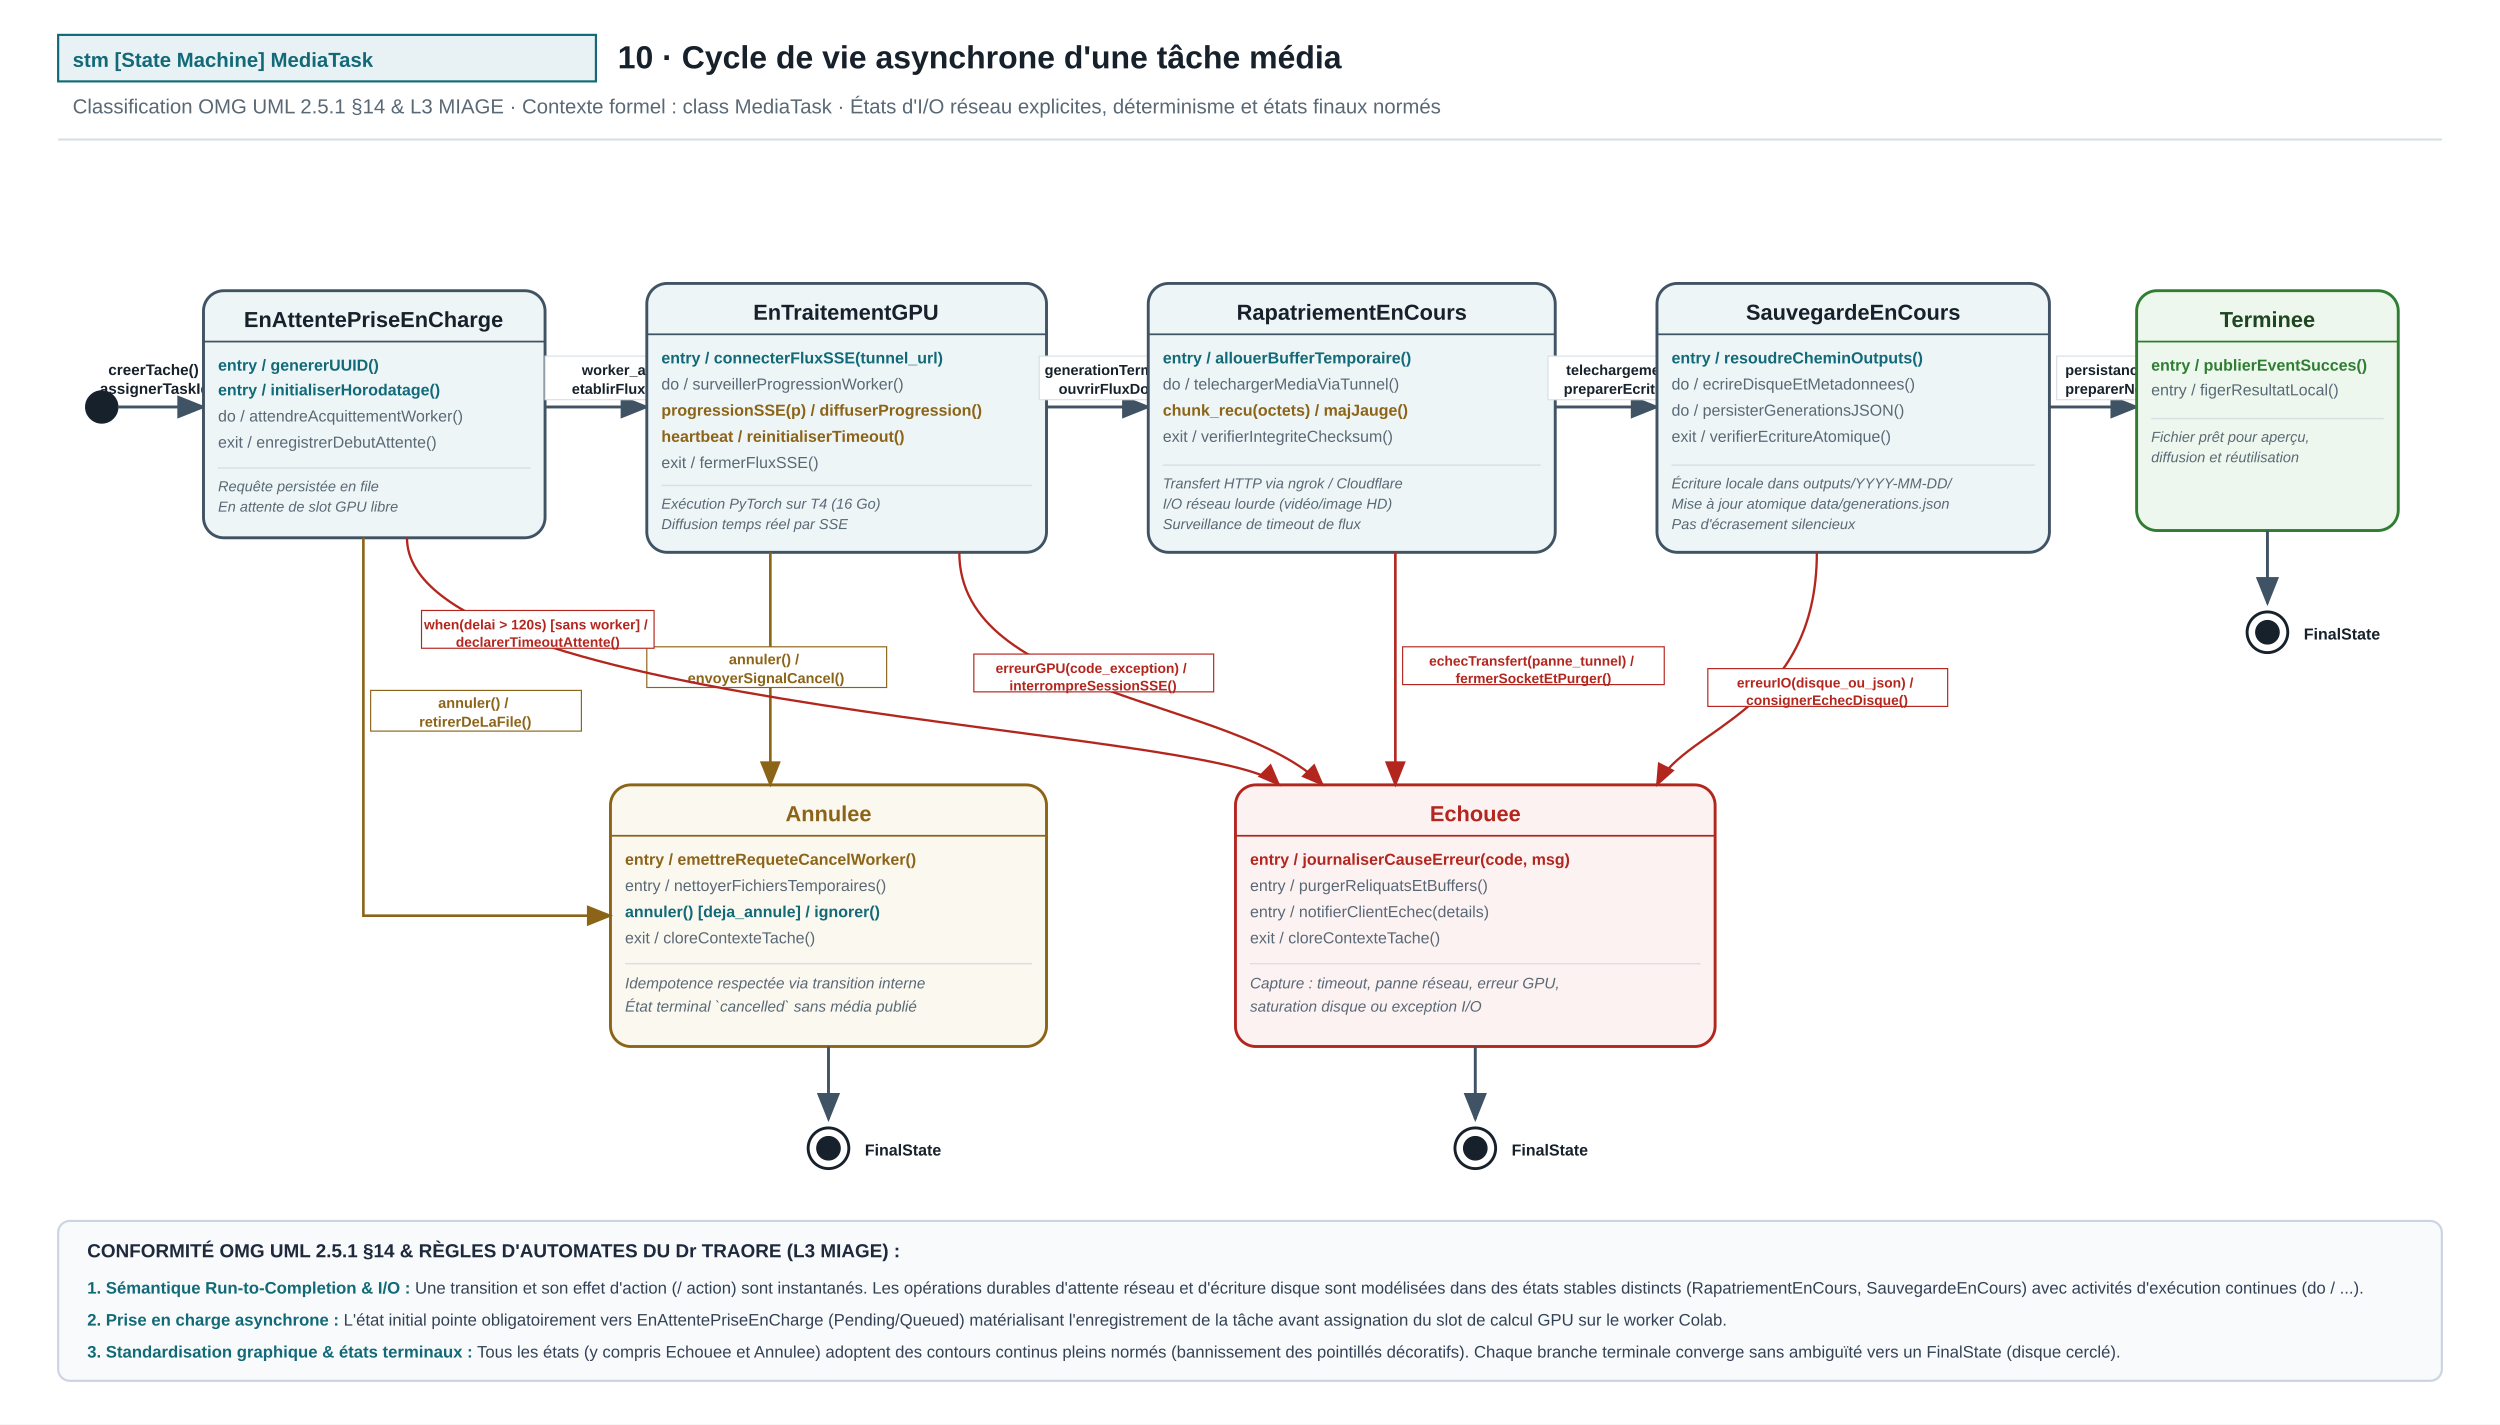
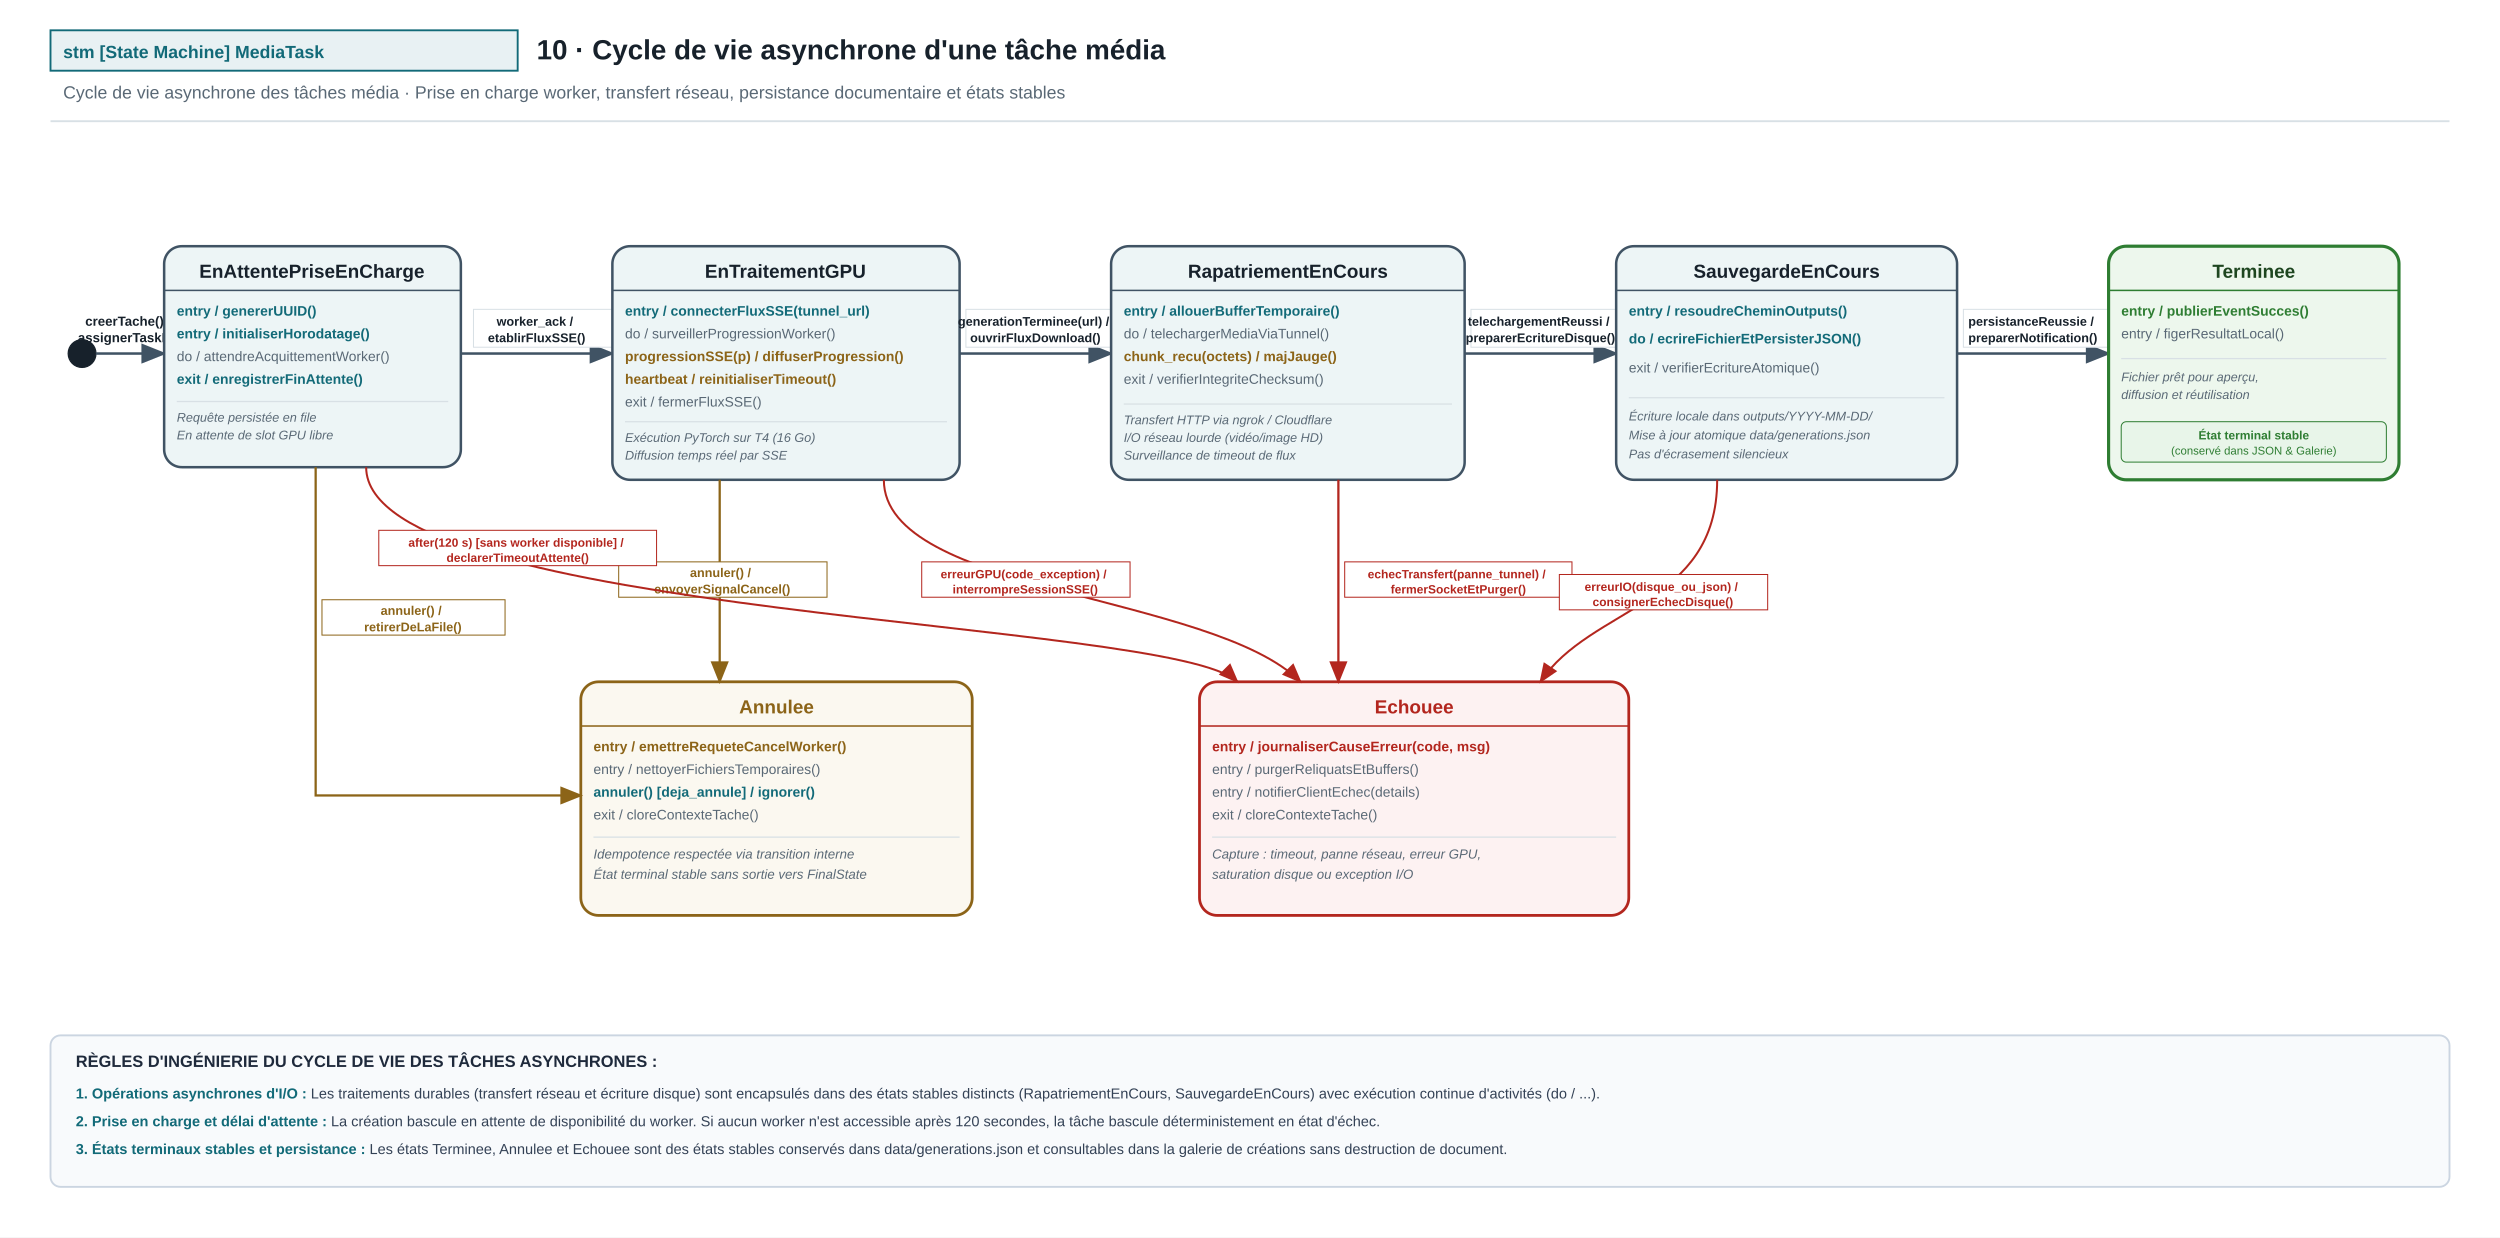
- <svg xmlns="http://www.w3.org/2000/svg" width="1720" height="980" viewBox="0 0 1720 980">
+ <svg xmlns="http://www.w3.org/2000/svg" width="1980" height="980" viewBox="0 0 1980 980">
  <defs>
    <marker id="arrow" markerWidth="10" markerHeight="8" refX="9" refY="4" orient="auto">
      <path d="M0 0 L10 4 L0 8 Z" fill="#405364" />
    </marker>
    <marker id="arrowRed" markerWidth="10" markerHeight="8" refX="9" refY="4" orient="auto">
      <path d="M0 0 L10 4 L0 8 Z" fill="#B3261E" />
    </marker>
    <marker id="arrowAmber" markerWidth="10" markerHeight="8" refX="9" refY="4" orient="auto">
      <path d="M0 0 L10 4 L0 8 Z" fill="#8C6418" />
    </marker>
    <marker id="openArrow" markerWidth="10" markerHeight="8" refX="9" refY="4" orient="auto">
      <path d="M1 0.8 L9 4 L1 7.2" fill="none" stroke="#405364" stroke-width="1.5" />
    </marker>
  </defs>
  <rect x="0" y="0" width="100%" height="100%" fill="#FFFFFF" />
  <rect x="40" y="24" width="370" height="32" rx="0" fill="#E8F1F3" stroke="#126A78" stroke-width="1.5" />
  <text x="50" y="46" font-family="Arial, sans-serif" font-size="14" font-weight="700" fill="#126A78">stm [State Machine] MediaTask</text>
  <text x="425" y="47" font-family="Arial, sans-serif" font-size="22" font-weight="700" fill="#17212B">10 · Cycle de vie asynchrone d'une tâche média</text>
-   <text x="50" y="78" font-family="Arial, sans-serif" font-size="14" fill="#596875">Classification OMG UML 2.5.1 §14 &amp; L3 MIAGE · Contexte formel : class MediaTask · États d'I/O réseau explicites, déterminisme et états finaux normés</text>
-   <line x1="40" y1="96" x2="1680" y2="96" stroke="#D8E0E5" stroke-width="1.5" />
-   <circle cx="70" cy="280" r="11" fill="#17212B" stroke="#17212B" stroke-width="1" />
-   <path d="M81 280 L140 280" fill="none" stroke="#405364" stroke-width="2" marker-end="url(#arrow)" />
-   <rect x="75" y="240" width="100" height="30" fill="#FFFFFF" stroke="#FFFFFF" stroke-width="0" />
-   <text x="110" y="258" text-anchor="middle" font-family="Arial, sans-serif" font-size="10.5" font-weight="600" fill="#17212B">
-     <tspan x="110" dy="0">creerTache() /</tspan>
-     <tspan x="110" dy="13">assignerTaskId()</tspan>
+   <text x="50" y="78" font-family="Arial, sans-serif" font-size="14" fill="#596875">Cycle de vie asynchrone des tâches média · Prise en charge worker, transfert réseau, persistance documentaire et états stables</text>
+   <line x1="40" y1="96" x2="1940" y2="96" stroke="#D8E0E5" stroke-width="1.5" />
+   <circle cx="65" cy="280" r="11" fill="#17212B" stroke="#17212B" stroke-width="1" />
+   <path d="M76 280 L130 280" fill="none" stroke="#405364" stroke-width="2" marker-end="url(#arrow)" />
+   <rect x="70" y="240" width="100" height="30" fill="#FFFFFF" stroke="#FFFFFF" stroke-width="0" />
+   <text x="103" y="258" text-anchor="middle" font-family="Arial, sans-serif" font-size="10.5" font-weight="600" fill="#17212B">
+     <tspan x="103" dy="0">creerTache() /</tspan>
+     <tspan x="103" dy="13">assignerTaskId()</tspan>
  </text>
-   <rect x="140" y="200" width="235" height="170" rx="14" fill="#EDF5F6" stroke="#405364" stroke-width="2" />
-   <text x="257" y="225" text-anchor="middle" font-family="Arial, sans-serif" font-size="15" font-weight="700" fill="#17212B">EnAttentePriseEnCharge</text>
-   <line x1="140" y1="235" x2="375" y2="235" stroke="#405364" stroke-width="1.2" />
-   <text x="150" y="255" text-anchor="start" font-family="Arial, sans-serif" font-size="11" font-weight="600" fill="#126A78">entry / genererUUID()</text>
-   <text x="150" y="272" text-anchor="start" font-family="Arial, sans-serif" font-size="11" font-weight="600" fill="#126A78">entry / initialiserHorodatage()</text>
-   <text x="150" y="290" text-anchor="start" font-family="Arial, sans-serif" font-size="11" fill="#596875">do / attendreAcquittementWorker()</text>
-   <text x="150" y="308" text-anchor="start" font-family="Arial, sans-serif" font-size="11" fill="#596875">exit / enregistrerDebutAttente()</text>
-   <line x1="150" y1="322" x2="365" y2="322" stroke="#D8E0E5" stroke-width="1" />
-   <text x="150" y="338" text-anchor="start" font-family="Arial, sans-serif" font-size="10" font-style="italic" fill="#596875">Requête persistée en file</text>
-   <text x="150" y="352" text-anchor="start" font-family="Arial, sans-serif" font-size="10" font-style="italic" fill="#596875">En attente de slot GPU libre</text>
-   <path d="M375 280 L445 280" fill="none" stroke="#405364" stroke-width="2" marker-end="url(#arrow)" />
-   <rect x="375" y="245" width="115" height="30" fill="#FFFFFF" stroke="#D8E0E5" stroke-width="0.8" />
-   <text x="432" y="258" text-anchor="middle" font-family="Arial, sans-serif" font-size="10" font-weight="600" fill="#17212B">
-     <tspan x="432" dy="0">worker_ack /</tspan>
-     <tspan x="432" dy="13">etablirFluxSSE()</tspan>
+   <rect x="130" y="195" width="235" height="175" rx="14" fill="#EDF5F6" stroke="#405364" stroke-width="2" />
+   <text x="247" y="220" text-anchor="middle" font-family="Arial, sans-serif" font-size="15" font-weight="700" fill="#17212B">EnAttentePriseEnCharge</text>
+   <line x1="130" y1="230" x2="365" y2="230" stroke="#405364" stroke-width="1.2" />
+   <text x="140" y="250" text-anchor="start" font-family="Arial, sans-serif" font-size="11" font-weight="600" fill="#126A78">entry / genererUUID()</text>
+   <text x="140" y="268" text-anchor="start" font-family="Arial, sans-serif" font-size="11" font-weight="600" fill="#126A78">entry / initialiserHorodatage()</text>
+   <text x="140" y="286" text-anchor="start" font-family="Arial, sans-serif" font-size="11" fill="#596875">do / attendreAcquittementWorker()</text>
+   <text x="140" y="304" text-anchor="start" font-family="Arial, sans-serif" font-size="11" font-weight="600" fill="#126A78">exit / enregistrerFinAttente()</text>
+   <line x1="140" y1="318" x2="355" y2="318" stroke="#D8E0E5" stroke-width="1" />
+   <text x="140" y="334" text-anchor="start" font-family="Arial, sans-serif" font-size="10" font-style="italic" fill="#596875">Requête persistée en file</text>
+   <text x="140" y="348" text-anchor="start" font-family="Arial, sans-serif" font-size="10" font-style="italic" fill="#596875">En attente de slot GPU libre</text>
+   <path d="M365 280 L485 280" fill="none" stroke="#405364" stroke-width="2" marker-end="url(#arrow)" />
+   <rect x="375" y="245" width="110" height="30" fill="#FFFFFF" stroke="#D8E0E5" stroke-width="0.8" />
+   <text x="425" y="258" text-anchor="middle" font-family="Arial, sans-serif" font-size="10" font-weight="600" fill="#17212B">
+     <tspan x="425" dy="0">worker_ack /</tspan>
+     <tspan x="425" dy="13">etablirFluxSSE()</tspan>
  </text>
-   <rect x="445" y="195" width="275" height="185" rx="14" fill="#EDF5F6" stroke="#405364" stroke-width="2" />
-   <text x="582" y="220" text-anchor="middle" font-family="Arial, sans-serif" font-size="15" font-weight="700" fill="#17212B">EnTraitementGPU</text>
-   <line x1="445" y1="230" x2="720" y2="230" stroke="#405364" stroke-width="1.2" />
-   <text x="455" y="250" text-anchor="start" font-family="Arial, sans-serif" font-size="11" font-weight="600" fill="#126A78">entry / connecterFluxSSE(tunnel_url)</text>
-   <text x="455" y="268" text-anchor="start" font-family="Arial, sans-serif" font-size="11" fill="#596875">do / surveillerProgressionWorker()</text>
-   <text x="455" y="286" text-anchor="start" font-family="Arial, sans-serif" font-size="11" font-weight="600" fill="#8C6418">progressionSSE(p) / diffuserProgression()</text>
-   <text x="455" y="304" text-anchor="start" font-family="Arial, sans-serif" font-size="11" font-weight="600" fill="#8C6418">heartbeat / reinitialiserTimeout()</text>
-   <text x="455" y="322" text-anchor="start" font-family="Arial, sans-serif" font-size="11" fill="#596875">exit / fermerFluxSSE()</text>
-   <line x1="455" y1="334" x2="710" y2="334" stroke="#D8E0E5" stroke-width="1" />
-   <text x="455" y="350" text-anchor="start" font-family="Arial, sans-serif" font-size="10" font-style="italic" fill="#596875">Exécution PyTorch sur T4 (16 Go)</text>
-   <text x="455" y="364" text-anchor="start" font-family="Arial, sans-serif" font-size="10" font-style="italic" fill="#596875">Diffusion temps réel par SSE</text>
-   <path d="M720 280 L790 280" fill="none" stroke="#405364" stroke-width="2" marker-end="url(#arrow)" />
-   <rect x="715" y="245" width="130" height="30" fill="#FFFFFF" stroke="#D8E0E5" stroke-width="0.8" />
-   <text x="780" y="258" text-anchor="middle" font-family="Arial, sans-serif" font-size="10" font-weight="600" fill="#17212B">
-     <tspan x="780" dy="0">generationTerminee(url) /</tspan>
-     <tspan x="780" dy="13">ouvrirFluxDownload()</tspan>
+   <rect x="485" y="195" width="275" height="185" rx="14" fill="#EDF5F6" stroke="#405364" stroke-width="2" />
+   <text x="622" y="220" text-anchor="middle" font-family="Arial, sans-serif" font-size="15" font-weight="700" fill="#17212B">EnTraitementGPU</text>
+   <line x1="485" y1="230" x2="760" y2="230" stroke="#405364" stroke-width="1.2" />
+   <text x="495" y="250" text-anchor="start" font-family="Arial, sans-serif" font-size="11" font-weight="600" fill="#126A78">entry / connecterFluxSSE(tunnel_url)</text>
+   <text x="495" y="268" text-anchor="start" font-family="Arial, sans-serif" font-size="11" fill="#596875">do / surveillerProgressionWorker()</text>
+   <text x="495" y="286" text-anchor="start" font-family="Arial, sans-serif" font-size="11" font-weight="600" fill="#8C6418">progressionSSE(p) / diffuserProgression()</text>
+   <text x="495" y="304" text-anchor="start" font-family="Arial, sans-serif" font-size="11" font-weight="600" fill="#8C6418">heartbeat / reinitialiserTimeout()</text>
+   <text x="495" y="322" text-anchor="start" font-family="Arial, sans-serif" font-size="11" fill="#596875">exit / fermerFluxSSE()</text>
+   <line x1="495" y1="334" x2="750" y2="334" stroke="#D8E0E5" stroke-width="1" />
+   <text x="495" y="350" text-anchor="start" font-family="Arial, sans-serif" font-size="10" font-style="italic" fill="#596875">Exécution PyTorch sur T4 (16 Go)</text>
+   <text x="495" y="364" text-anchor="start" font-family="Arial, sans-serif" font-size="10" font-style="italic" fill="#596875">Diffusion temps réel par SSE</text>
+   <path d="M760 280 L880 280" fill="none" stroke="#405364" stroke-width="2" marker-end="url(#arrow)" />
+   <rect x="765" y="245" width="130" height="30" fill="#FFFFFF" stroke="#D8E0E5" stroke-width="0.8" />
+   <text x="820" y="258" text-anchor="middle" font-family="Arial, sans-serif" font-size="10" font-weight="600" fill="#17212B">
+     <tspan x="820" dy="0">generationTerminee(url) /</tspan>
+     <tspan x="820" dy="13">ouvrirFluxDownload()</tspan>
  </text>
-   <rect x="790" y="195" width="280" height="185" rx="14" fill="#EDF5F6" stroke="#405364" stroke-width="2" />
-   <text x="930" y="220" text-anchor="middle" font-family="Arial, sans-serif" font-size="15" font-weight="700" fill="#17212B">RapatriementEnCours</text>
-   <line x1="790" y1="230" x2="1070" y2="230" stroke="#405364" stroke-width="1.2" />
-   <text x="800" y="250" text-anchor="start" font-family="Arial, sans-serif" font-size="11" font-weight="600" fill="#126A78">entry / allouerBufferTemporaire()</text>
-   <text x="800" y="268" text-anchor="start" font-family="Arial, sans-serif" font-size="11" fill="#596875">do / telechargerMediaViaTunnel()</text>
-   <text x="800" y="286" text-anchor="start" font-family="Arial, sans-serif" font-size="11" font-weight="600" fill="#8C6418">chunk_recu(octets) / majJauge()</text>
-   <text x="800" y="304" text-anchor="start" font-family="Arial, sans-serif" font-size="11" fill="#596875">exit / verifierIntegriteChecksum()</text>
-   <line x1="800" y1="320" x2="1060" y2="320" stroke="#D8E0E5" stroke-width="1" />
-   <text x="800" y="336" text-anchor="start" font-family="Arial, sans-serif" font-size="10" font-style="italic" fill="#596875">Transfert HTTP via ngrok / Cloudflare</text>
-   <text x="800" y="350" text-anchor="start" font-family="Arial, sans-serif" font-size="10" font-style="italic" fill="#596875">I/O réseau lourde (vidéo/image HD)</text>
-   <text x="800" y="364" text-anchor="start" font-family="Arial, sans-serif" font-size="10" font-style="italic" fill="#596875">Surveillance de timeout de flux</text>
-   <path d="M1070 280 L1140 280" fill="none" stroke="#405364" stroke-width="2" marker-end="url(#arrow)" />
-   <rect x="1065" y="245" width="140" height="30" fill="#FFFFFF" stroke="#D8E0E5" stroke-width="0.8" />
-   <text x="1135" y="258" text-anchor="middle" font-family="Arial, sans-serif" font-size="10" font-weight="600" fill="#17212B">
-     <tspan x="1135" dy="0">telechargementReussi /</tspan>
-     <tspan x="1135" dy="13">preparerEcritureDisque()</tspan>
+   <rect x="880" y="195" width="280" height="185" rx="14" fill="#EDF5F6" stroke="#405364" stroke-width="2" />
+   <text x="1020" y="220" text-anchor="middle" font-family="Arial, sans-serif" font-size="15" font-weight="700" fill="#17212B">RapatriementEnCours</text>
+   <line x1="880" y1="230" x2="1160" y2="230" stroke="#405364" stroke-width="1.2" />
+   <text x="890" y="250" text-anchor="start" font-family="Arial, sans-serif" font-size="11" font-weight="600" fill="#126A78">entry / allouerBufferTemporaire()</text>
+   <text x="890" y="268" text-anchor="start" font-family="Arial, sans-serif" font-size="11" fill="#596875">do / telechargerMediaViaTunnel()</text>
+   <text x="890" y="286" text-anchor="start" font-family="Arial, sans-serif" font-size="11" font-weight="600" fill="#8C6418">chunk_recu(octets) / majJauge()</text>
+   <text x="890" y="304" text-anchor="start" font-family="Arial, sans-serif" font-size="11" fill="#596875">exit / verifierIntegriteChecksum()</text>
+   <line x1="890" y1="320" x2="1150" y2="320" stroke="#D8E0E5" stroke-width="1" />
+   <text x="890" y="336" text-anchor="start" font-family="Arial, sans-serif" font-size="10" font-style="italic" fill="#596875">Transfert HTTP via ngrok / Cloudflare</text>
+   <text x="890" y="350" text-anchor="start" font-family="Arial, sans-serif" font-size="10" font-style="italic" fill="#596875">I/O réseau lourde (vidéo/image HD)</text>
+   <text x="890" y="364" text-anchor="start" font-family="Arial, sans-serif" font-size="10" font-style="italic" fill="#596875">Surveillance de timeout de flux</text>
+   <path d="M1160 280 L1280 280" fill="none" stroke="#405364" stroke-width="2" marker-end="url(#arrow)" />
+   <rect x="1165" y="245" width="130" height="30" fill="#FFFFFF" stroke="#D8E0E5" stroke-width="0.8" />
+   <text x="1220" y="258" text-anchor="middle" font-family="Arial, sans-serif" font-size="10" font-weight="600" fill="#17212B">
+     <tspan x="1220" dy="0">telechargementReussi /</tspan>
+     <tspan x="1220" dy="13">preparerEcritureDisque()</tspan>
  </text>
-   <rect x="1140" y="195" width="270" height="185" rx="14" fill="#EDF5F6" stroke="#405364" stroke-width="2" />
-   <text x="1275" y="220" text-anchor="middle" font-family="Arial, sans-serif" font-size="15" font-weight="700" fill="#17212B">SauvegardeEnCours</text>
-   <line x1="1140" y1="230" x2="1410" y2="230" stroke="#405364" stroke-width="1.2" />
-   <text x="1150" y="250" text-anchor="start" font-family="Arial, sans-serif" font-size="11" font-weight="600" fill="#126A78">entry / resoudreCheminOutputs()</text>
-   <text x="1150" y="268" text-anchor="start" font-family="Arial, sans-serif" font-size="11" fill="#596875">do / ecrireDisqueEtMetadonnees()</text>
-   <text x="1150" y="286" text-anchor="start" font-family="Arial, sans-serif" font-size="11" fill="#596875">do / persisterGenerationsJSON()</text>
-   <text x="1150" y="304" text-anchor="start" font-family="Arial, sans-serif" font-size="11" fill="#596875">exit / verifierEcritureAtomique()</text>
-   <line x1="1150" y1="320" x2="1400" y2="320" stroke="#D8E0E5" stroke-width="1" />
-   <text x="1150" y="336" text-anchor="start" font-family="Arial, sans-serif" font-size="10" font-style="italic" fill="#596875">Écriture locale dans outputs/YYYY-MM-DD/</text>
-   <text x="1150" y="350" text-anchor="start" font-family="Arial, sans-serif" font-size="10" font-style="italic" fill="#596875">Mise à jour atomique data/generations.json</text>
-   <text x="1150" y="364" text-anchor="start" font-family="Arial, sans-serif" font-size="10" font-style="italic" fill="#596875">Pas d'écrasement silencieux</text>
-   <path d="M1410 280 L1470 280" fill="none" stroke="#405364" stroke-width="2" marker-end="url(#arrow)" />
-   <rect x="1415" y="245" width="115" height="30" fill="#FFFFFF" stroke="#D8E0E5" stroke-width="0.8" />
-   <text x="1472" y="258" text-anchor="middle" font-family="Arial, sans-serif" font-size="10" font-weight="600" fill="#17212B">
-     <tspan x="1472" dy="0">persistanceReussie /</tspan>
-     <tspan x="1472" dy="13">preparerNotification()</tspan>
+   <rect x="1280" y="195" width="270" height="185" rx="14" fill="#EDF5F6" stroke="#405364" stroke-width="2" />
+   <text x="1415" y="220" text-anchor="middle" font-family="Arial, sans-serif" font-size="15" font-weight="700" fill="#17212B">SauvegardeEnCours</text>
+   <line x1="1280" y1="230" x2="1550" y2="230" stroke="#405364" stroke-width="1.2" />
+   <text x="1290" y="250" text-anchor="start" font-family="Arial, sans-serif" font-size="11" font-weight="600" fill="#126A78">entry / resoudreCheminOutputs()</text>
+   <text x="1290" y="272" text-anchor="start" font-family="Arial, sans-serif" font-size="11" font-weight="600" fill="#126A78">do / ecrireFichierEtPersisterJSON()</text>
+   <text x="1290" y="295" text-anchor="start" font-family="Arial, sans-serif" font-size="11" fill="#596875">exit / verifierEcritureAtomique()</text>
+   <line x1="1290" y1="315" x2="1540" y2="315" stroke="#D8E0E5" stroke-width="1" />
+   <text x="1290" y="333" text-anchor="start" font-family="Arial, sans-serif" font-size="10" font-style="italic" fill="#596875">Écriture locale dans outputs/YYYY-MM-DD/</text>
+   <text x="1290" y="348" text-anchor="start" font-family="Arial, sans-serif" font-size="10" font-style="italic" fill="#596875">Mise à jour atomique data/generations.json</text>
+   <text x="1290" y="363" text-anchor="start" font-family="Arial, sans-serif" font-size="10" font-style="italic" fill="#596875">Pas d'écrasement silencieux</text>
+   <path d="M1550 280 L1670 280" fill="none" stroke="#405364" stroke-width="2" marker-end="url(#arrow)" />
+   <rect x="1555" y="245" width="125" height="30" fill="#FFFFFF" stroke="#D8E0E5" stroke-width="0.8" />
+   <text x="1610" y="258" text-anchor="middle" font-family="Arial, sans-serif" font-size="10" font-weight="600" fill="#17212B">
+     <tspan x="1610" dy="0">persistanceReussie /</tspan>
+     <tspan x="1610" dy="13">preparerNotification()</tspan>
  </text>
-   <rect x="1470" y="200" width="180" height="165" rx="14" fill="#EDF7ED" stroke="#2E7D32" stroke-width="2" />
-   <text x="1560" y="225" text-anchor="middle" font-family="Arial, sans-serif" font-size="15" font-weight="700" fill="#1E4620">Terminee</text>
-   <line x1="1470" y1="235" x2="1650" y2="235" stroke="#2E7D32" stroke-width="1.2" />
-   <text x="1480" y="255" text-anchor="start" font-family="Arial, sans-serif" font-size="11" font-weight="600" fill="#2E7D32">entry / publierEventSucces()</text>
-   <text x="1480" y="272" text-anchor="start" font-family="Arial, sans-serif" font-size="11" fill="#596875">entry / figerResultatLocal()</text>
-   <line x1="1480" y1="288" x2="1640" y2="288" stroke="#D8E0E5" stroke-width="1" />
-   <text x="1480" y="304" text-anchor="start" font-family="Arial, sans-serif" font-size="10" font-style="italic" fill="#596875">Fichier prêt pour aperçu,</text>
-   <text x="1480" y="318" text-anchor="start" font-family="Arial, sans-serif" font-size="10" font-style="italic" fill="#596875">diffusion et réutilisation</text>
-   <path d="M1560 365 L1560 415" fill="none" stroke="#405364" stroke-width="2" marker-end="url(#arrow)" />
-   <circle cx="1560" cy="435" r="14" fill="#FFFFFF" stroke="#17212B" stroke-width="2" />
-   <circle cx="1560" cy="435" r="8" fill="#17212B" stroke="#17212B" stroke-width="1" />
-   <text x="1585" y="440" text-anchor="start" font-family="Arial, sans-serif" font-size="11" font-weight="600" fill="#17212B">FinalState</text>
-   <rect x="420" y="540" width="300" height="180" rx="14" fill="#FBF8F0" stroke="#8C6418" stroke-width="2" />
-   <text x="570" y="565" text-anchor="middle" font-family="Arial, sans-serif" font-size="15" font-weight="700" fill="#8C6418">Annulee</text>
-   <line x1="420" y1="575" x2="720" y2="575" stroke="#8C6418" stroke-width="1.2" />
-   <text x="430" y="595" text-anchor="start" font-family="Arial, sans-serif" font-size="11" font-weight="600" fill="#8C6418">entry / emettreRequeteCancelWorker()</text>
-   <text x="430" y="613" text-anchor="start" font-family="Arial, sans-serif" font-size="11" fill="#596875">entry / nettoyerFichiersTemporaires()</text>
-   <text x="430" y="631" text-anchor="start" font-family="Arial, sans-serif" font-size="11" font-weight="600" fill="#126A78">annuler() [deja_annule] / ignorer()</text>
-   <text x="430" y="649" text-anchor="start" font-family="Arial, sans-serif" font-size="11" fill="#596875">exit / cloreContexteTache()</text>
-   <line x1="430" y1="663" x2="710" y2="663" stroke="#D8E0E5" stroke-width="1" />
-   <text x="430" y="680" text-anchor="start" font-family="Arial, sans-serif" font-size="10.5" font-style="italic" fill="#596875">Idempotence respectée via transition interne</text>
-   <text x="430" y="696" text-anchor="start" font-family="Arial, sans-serif" font-size="10.5" font-style="italic" fill="#596875">État terminal `cancelled` sans média publié</text>
-   <path d="M570 720 L570 770" fill="none" stroke="#405364" stroke-width="2" marker-end="url(#arrow)" />
-   <circle cx="570" cy="790" r="14" fill="#FFFFFF" stroke="#17212B" stroke-width="2" />
-   <circle cx="570" cy="790" r="8" fill="#17212B" stroke="#17212B" stroke-width="1" />
-   <text x="595" y="795" text-anchor="start" font-family="Arial, sans-serif" font-size="11" font-weight="600" fill="#17212B">FinalState</text>
-   <rect x="850" y="540" width="330" height="180" rx="14" fill="#FDF2F2" stroke="#B3261E" stroke-width="2" />
-   <text x="1015" y="565" text-anchor="middle" font-family="Arial, sans-serif" font-size="15" font-weight="700" fill="#B3261E">Echouee</text>
-   <line x1="850" y1="575" x2="1180" y2="575" stroke="#B3261E" stroke-width="1.2" />
-   <text x="860" y="595" text-anchor="start" font-family="Arial, sans-serif" font-size="11" font-weight="600" fill="#B3261E">entry / journaliserCauseErreur(code, msg)</text>
-   <text x="860" y="613" text-anchor="start" font-family="Arial, sans-serif" font-size="11" fill="#596875">entry / purgerReliquatsEtBuffers()</text>
-   <text x="860" y="631" text-anchor="start" font-family="Arial, sans-serif" font-size="11" fill="#596875">entry / notifierClientEchec(details)</text>
-   <text x="860" y="649" text-anchor="start" font-family="Arial, sans-serif" font-size="11" fill="#596875">exit / cloreContexteTache()</text>
-   <line x1="860" y1="663" x2="1170" y2="663" stroke="#D8E0E5" stroke-width="1" />
-   <text x="860" y="680" text-anchor="start" font-family="Arial, sans-serif" font-size="10.5" font-style="italic" fill="#596875">Capture : timeout, panne réseau, erreur GPU,</text>
-   <text x="860" y="696" text-anchor="start" font-family="Arial, sans-serif" font-size="10.5" font-style="italic" fill="#596875">saturation disque ou exception I/O</text>
-   <path d="M1015 720 L1015 770" fill="none" stroke="#405364" stroke-width="2" marker-end="url(#arrow)" />
-   <circle cx="1015" cy="790" r="14" fill="#FFFFFF" stroke="#17212B" stroke-width="2" />
-   <circle cx="1015" cy="790" r="8" fill="#17212B" stroke="#17212B" stroke-width="1" />
-   <text x="1040" y="795" text-anchor="start" font-family="Arial, sans-serif" font-size="11" font-weight="600" fill="#17212B">FinalState</text>
-   <path d="M250 370 L250 630 L420 630" fill="none" stroke="#8C6418" stroke-width="1.8" marker-end="url(#arrowAmber)" />
+   <rect x="1670" y="195" width="230" height="185" rx="14" fill="#EDF7ED" stroke="#2E7D32" stroke-width="2.5" />
+   <text x="1785" y="220" text-anchor="middle" font-family="Arial, sans-serif" font-size="15" font-weight="700" fill="#1E4620">Terminee</text>
+   <line x1="1670" y1="230" x2="1900" y2="230" stroke="#2E7D32" stroke-width="1.2" />
+   <text x="1680" y="250" text-anchor="start" font-family="Arial, sans-serif" font-size="11" font-weight="600" fill="#2E7D32">entry / publierEventSucces()</text>
+   <text x="1680" y="268" text-anchor="start" font-family="Arial, sans-serif" font-size="11" fill="#596875">entry / figerResultatLocal()</text>
+   <line x1="1680" y1="284" x2="1890" y2="284" stroke="#D8E0E5" stroke-width="1" />
+   <text x="1680" y="302" text-anchor="start" font-family="Arial, sans-serif" font-size="10" font-style="italic" fill="#596875">Fichier prêt pour aperçu,</text>
+   <text x="1680" y="316" text-anchor="start" font-family="Arial, sans-serif" font-size="10" font-style="italic" fill="#596875">diffusion et réutilisation</text>
+   <rect x="1680" y="334" width="210" height="32" rx="4" fill="#E8F5E9" stroke="#2E7D32" stroke-width="0.8" />
+   <text x="1785" y="348" text-anchor="middle" font-family="Arial, sans-serif" font-size="9.5" font-weight="600" fill="#2E7D32">État terminal stable</text>
+   <text x="1785" y="360" text-anchor="middle" font-family="Arial, sans-serif" font-size="9" fill="#2E7D32">(conservé dans JSON &amp; Galerie)</text>
+   <rect x="460" y="540" width="310" height="185" rx="14" fill="#FBF8F0" stroke="#8C6418" stroke-width="2.2" />
+   <text x="615" y="565" text-anchor="middle" font-family="Arial, sans-serif" font-size="15" font-weight="700" fill="#8C6418">Annulee</text>
+   <line x1="460" y1="575" x2="770" y2="575" stroke="#8C6418" stroke-width="1.2" />
+   <text x="470" y="595" text-anchor="start" font-family="Arial, sans-serif" font-size="11" font-weight="600" fill="#8C6418">entry / emettreRequeteCancelWorker()</text>
+   <text x="470" y="613" text-anchor="start" font-family="Arial, sans-serif" font-size="11" fill="#596875">entry / nettoyerFichiersTemporaires()</text>
+   <text x="470" y="631" text-anchor="start" font-family="Arial, sans-serif" font-size="11" font-weight="600" fill="#126A78">annuler() [deja_annule] / ignorer()</text>
+   <text x="470" y="649" text-anchor="start" font-family="Arial, sans-serif" font-size="11" fill="#596875">exit / cloreContexteTache()</text>
+   <line x1="470" y1="663" x2="760" y2="663" stroke="#D8E0E5" stroke-width="1" />
+   <text x="470" y="680" text-anchor="start" font-family="Arial, sans-serif" font-size="10.5" font-style="italic" fill="#596875">Idempotence respectée via transition interne</text>
+   <text x="470" y="696" text-anchor="start" font-family="Arial, sans-serif" font-size="10.5" font-style="italic" fill="#596875">État terminal stable sans sortie vers FinalState</text>
+   <rect x="950" y="540" width="340" height="185" rx="14" fill="#FDF2F2" stroke="#B3261E" stroke-width="2.2" />
+   <text x="1120" y="565" text-anchor="middle" font-family="Arial, sans-serif" font-size="15" font-weight="700" fill="#B3261E">Echouee</text>
+   <line x1="950" y1="575" x2="1290" y2="575" stroke="#B3261E" stroke-width="1.2" />
+   <text x="960" y="595" text-anchor="start" font-family="Arial, sans-serif" font-size="11" font-weight="600" fill="#B3261E">entry / journaliserCauseErreur(code, msg)</text>
+   <text x="960" y="613" text-anchor="start" font-family="Arial, sans-serif" font-size="11" fill="#596875">entry / purgerReliquatsEtBuffers()</text>
+   <text x="960" y="631" text-anchor="start" font-family="Arial, sans-serif" font-size="11" fill="#596875">entry / notifierClientEchec(details)</text>
+   <text x="960" y="649" text-anchor="start" font-family="Arial, sans-serif" font-size="11" fill="#596875">exit / cloreContexteTache()</text>
+   <line x1="960" y1="663" x2="1280" y2="663" stroke="#D8E0E5" stroke-width="1" />
+   <text x="960" y="680" text-anchor="start" font-family="Arial, sans-serif" font-size="10.5" font-style="italic" fill="#596875">Capture : timeout, panne réseau, erreur GPU,</text>
+   <text x="960" y="696" text-anchor="start" font-family="Arial, sans-serif" font-size="10.5" font-style="italic" fill="#596875">saturation disque ou exception I/O</text>
+   <path d="M250 370 L250 630 L460 630" fill="none" stroke="#8C6418" stroke-width="1.8" marker-end="url(#arrowAmber)" />
  <rect x="255" y="475" width="145" height="28" fill="#FFFFFF" stroke="#8C6418" stroke-width="0.8" />
  <text x="327" y="487" text-anchor="middle" font-family="Arial, sans-serif" font-size="10" font-weight="600" fill="#8C6418">
    <tspan x="327" dy="0">annuler() /</tspan>
    <tspan x="327" dy="13">retirerDeLaFile()</tspan>
  </text>
-   <path d="M530 380 L530 540" fill="none" stroke="#8C6418" stroke-width="1.8" marker-end="url(#arrowAmber)" />
-   <rect x="445" y="445" width="165" height="28" fill="#FFFFFF" stroke="#8C6418" stroke-width="0.8" />
-   <text x="527" y="457" text-anchor="middle" font-family="Arial, sans-serif" font-size="10" font-weight="600" fill="#8C6418">
-     <tspan x="527" dy="0">annuler() /</tspan>
-     <tspan x="527" dy="13">envoyerSignalCancel()</tspan>
+   <path d="M570 380 L570 540" fill="none" stroke="#8C6418" stroke-width="1.8" marker-end="url(#arrowAmber)" />
+   <rect x="490" y="445" width="165" height="28" fill="#FFFFFF" stroke="#8C6418" stroke-width="0.8" />
+   <text x="572" y="457" text-anchor="middle" font-family="Arial, sans-serif" font-size="10" font-weight="600" fill="#8C6418">
+     <tspan x="572" dy="0">annuler() /</tspan>
+     <tspan x="572" dy="13">envoyerSignalCancel()</tspan>
  </text>
-   <path d="M280 370 C 280 490, 840 500, 880 540" fill="none" stroke="#B3261E" stroke-width="1.6" marker-end="url(#arrowRed)" />
-   <rect x="290" y="420" width="160" height="26" fill="#FFFFFF" stroke="#B3261E" stroke-width="0.8" />
-   <text x="370" y="433" text-anchor="middle" font-family="Arial, sans-serif" font-size="9.5" font-weight="600" fill="#B3261E">
-     <tspan x="370" dy="0">when(delai &gt; 120s) [sans worker] /</tspan>
-     <tspan x="370" dy="12">declarerTimeoutAttente()</tspan>
+   <path d="M290 370 C 290 490, 930 490, 980 540" fill="none" stroke="#B3261E" stroke-width="1.6" marker-end="url(#arrowRed)" />
+   <rect x="300" y="420" width="220" height="28" fill="#FFFFFF" stroke="#B3261E" stroke-width="0.8" />
+   <text x="410" y="433" text-anchor="middle" font-family="Arial, sans-serif" font-size="9.5" font-weight="600" fill="#B3261E">
+     <tspan x="410" dy="0">after(120 s) [sans worker disponible] /</tspan>
+     <tspan x="410" dy="12">declarerTimeoutAttente()</tspan>
  </text>
-   <path d="M660 380 C 660 480, 850 480, 910 540" fill="none" stroke="#B3261E" stroke-width="1.6" marker-end="url(#arrowRed)" />
-   <rect x="670" y="450" width="165" height="26" fill="#FFFFFF" stroke="#B3261E" stroke-width="0.8" />
-   <text x="752" y="463" text-anchor="middle" font-family="Arial, sans-serif" font-size="9.5" font-weight="600" fill="#B3261E">
-     <tspan x="752" dy="0">erreurGPU(code_exception) /</tspan>
-     <tspan x="752" dy="12">interrompreSessionSSE()</tspan>
+   <path d="M700 380 C 700 470, 960 470, 1030 540" fill="none" stroke="#B3261E" stroke-width="1.6" marker-end="url(#arrowRed)" />
+   <rect x="730" y="445" width="165" height="28" fill="#FFFFFF" stroke="#B3261E" stroke-width="0.8" />
+   <text x="812" y="458" text-anchor="middle" font-family="Arial, sans-serif" font-size="9.5" font-weight="600" fill="#B3261E">
+     <tspan x="812" dy="0">erreurGPU(code_exception) /</tspan>
+     <tspan x="812" dy="12">interrompreSessionSSE()</tspan>
  </text>
-   <path d="M960 380 L960 540" fill="none" stroke="#B3261E" stroke-width="1.8" marker-end="url(#arrowRed)" />
-   <rect x="965" y="445" width="180" height="26" fill="#FFFFFF" stroke="#B3261E" stroke-width="0.8" />
-   <text x="1055" y="458" text-anchor="middle" font-family="Arial, sans-serif" font-size="9.5" font-weight="600" fill="#B3261E">
-     <tspan x="1055" dy="0">echecTransfert(panne_tunnel) /</tspan>
-     <tspan x="1055" dy="12">fermerSocketEtPurger()</tspan>
+   <path d="M1060 380 L1060 540" fill="none" stroke="#B3261E" stroke-width="1.8" marker-end="url(#arrowRed)" />
+   <rect x="1065" y="445" width="180" height="28" fill="#FFFFFF" stroke="#B3261E" stroke-width="0.8" />
+   <text x="1155" y="458" text-anchor="middle" font-family="Arial, sans-serif" font-size="9.5" font-weight="600" fill="#B3261E">
+     <tspan x="1155" dy="0">echecTransfert(panne_tunnel) /</tspan>
+     <tspan x="1155" dy="12">fermerSocketEtPurger()</tspan>
  </text>
-   <path d="M1250 380 C 1250 490, 1160 500, 1140 540" fill="none" stroke="#B3261E" stroke-width="1.6" marker-end="url(#arrowRed)" />
-   <rect x="1175" y="460" width="165" height="26" fill="#FFFFFF" stroke="#B3261E" stroke-width="0.8" />
-   <text x="1257" y="473" text-anchor="middle" font-family="Arial, sans-serif" font-size="9.5" font-weight="600" fill="#B3261E">
-     <tspan x="1257" dy="0">erreurIO(disque_ou_json) /</tspan>
-     <tspan x="1257" dy="12">consignerEchecDisque()</tspan>
+   <path d="M1360 380 C 1360 480, 1260 480, 1220 540" fill="none" stroke="#B3261E" stroke-width="1.6" marker-end="url(#arrowRed)" />
+   <rect x="1235" y="455" width="165" height="28" fill="#FFFFFF" stroke="#B3261E" stroke-width="0.8" />
+   <text x="1317" y="468" text-anchor="middle" font-family="Arial, sans-serif" font-size="9.5" font-weight="600" fill="#B3261E">
+     <tspan x="1317" dy="0">erreurIO(disque_ou_json) /</tspan>
+     <tspan x="1317" dy="12">consignerEchecDisque()</tspan>
  </text>
-   <rect x="40" y="840" width="1640" height="110" rx="8" fill="#F8FAFC" stroke="#CBD5E1" stroke-width="1.5" />
-   <text x="60" y="865" font-family="Arial, sans-serif" font-size="13" font-weight="700" fill="#1E293B">CONFORMITÉ OMG UML 2.5.1 §14 &amp; RÈGLES D'AUTOMATES DU Dr TRAORE (L3 MIAGE) :</text>
-   <text x="60" y="890" font-family="Arial, sans-serif" font-size="11.5" fill="#334155">
-     <tspan font-weight="700" fill="#126A78">1. Sémantique Run-to-Completion &amp; I/O :</tspan> Une transition et son effet d'action (/ action) sont instantanés. Les opérations durables d'attente réseau et d'écriture disque sont modélisées dans des états stables distincts (RapatriementEnCours, SauvegardeEnCours) avec activités d'exécution continues (do / ...).</text>
-   <text x="60" y="912" font-family="Arial, sans-serif" font-size="11.5" fill="#334155">
-     <tspan font-weight="700" fill="#126A78">2. Prise en charge asynchrone :</tspan> L'état initial pointe obligatoirement vers EnAttentePriseEnCharge (Pending/Queued) matérialisant l'enregistrement de la tâche avant assignation du slot de calcul GPU sur le worker Colab.</text>
-   <text x="60" y="934" font-family="Arial, sans-serif" font-size="11.5" fill="#334155">
-     <tspan font-weight="700" fill="#126A78">3. Standardisation graphique &amp; états terminaux :</tspan> Tous les états (y compris Echouee et Annulee) adoptent des contours continus pleins normés (bannissement des pointillés décoratifs). Chaque branche terminale converge sans ambiguïté vers un FinalState (disque cerclé).</text>
+   <rect x="40" y="820" width="1900" height="120" rx="8" fill="#F8FAFC" stroke="#CBD5E1" stroke-width="1.5" />
+   <text x="60" y="845" font-family="Arial, sans-serif" font-size="13" font-weight="700" fill="#1E293B">RÈGLES D'INGÉNIERIE DU CYCLE DE VIE DES TÂCHES ASYNCHRONES :</text>
+   <text x="60" y="870" font-family="Arial, sans-serif" font-size="11.5" fill="#334155">
+     <tspan font-weight="700" fill="#126A78">1. Opérations asynchrones d'I/O :</tspan> Les traitements durables (transfert réseau et écriture disque) sont encapsulés dans des états stables distincts (RapatriementEnCours, SauvegardeEnCours) avec exécution continue d'activités (do / ...).</text>
+   <text x="60" y="892" font-family="Arial, sans-serif" font-size="11.5" fill="#334155">
+     <tspan font-weight="700" fill="#126A78">2. Prise en charge et délai d'attente :</tspan> La création bascule en attente de disponibilité du worker. Si aucun worker n'est accessible après 120 secondes, la tâche bascule déterministement en état d'échec.</text>
+   <text x="60" y="914" font-family="Arial, sans-serif" font-size="11.5" fill="#334155">
+     <tspan font-weight="700" fill="#126A78">3. États terminaux stables et persistance :</tspan> Les états Terminee, Annulee et Echouee sont des états stables conservés dans data/generations.json et consultables dans la galerie de créations sans destruction de document.</text>
</svg>
